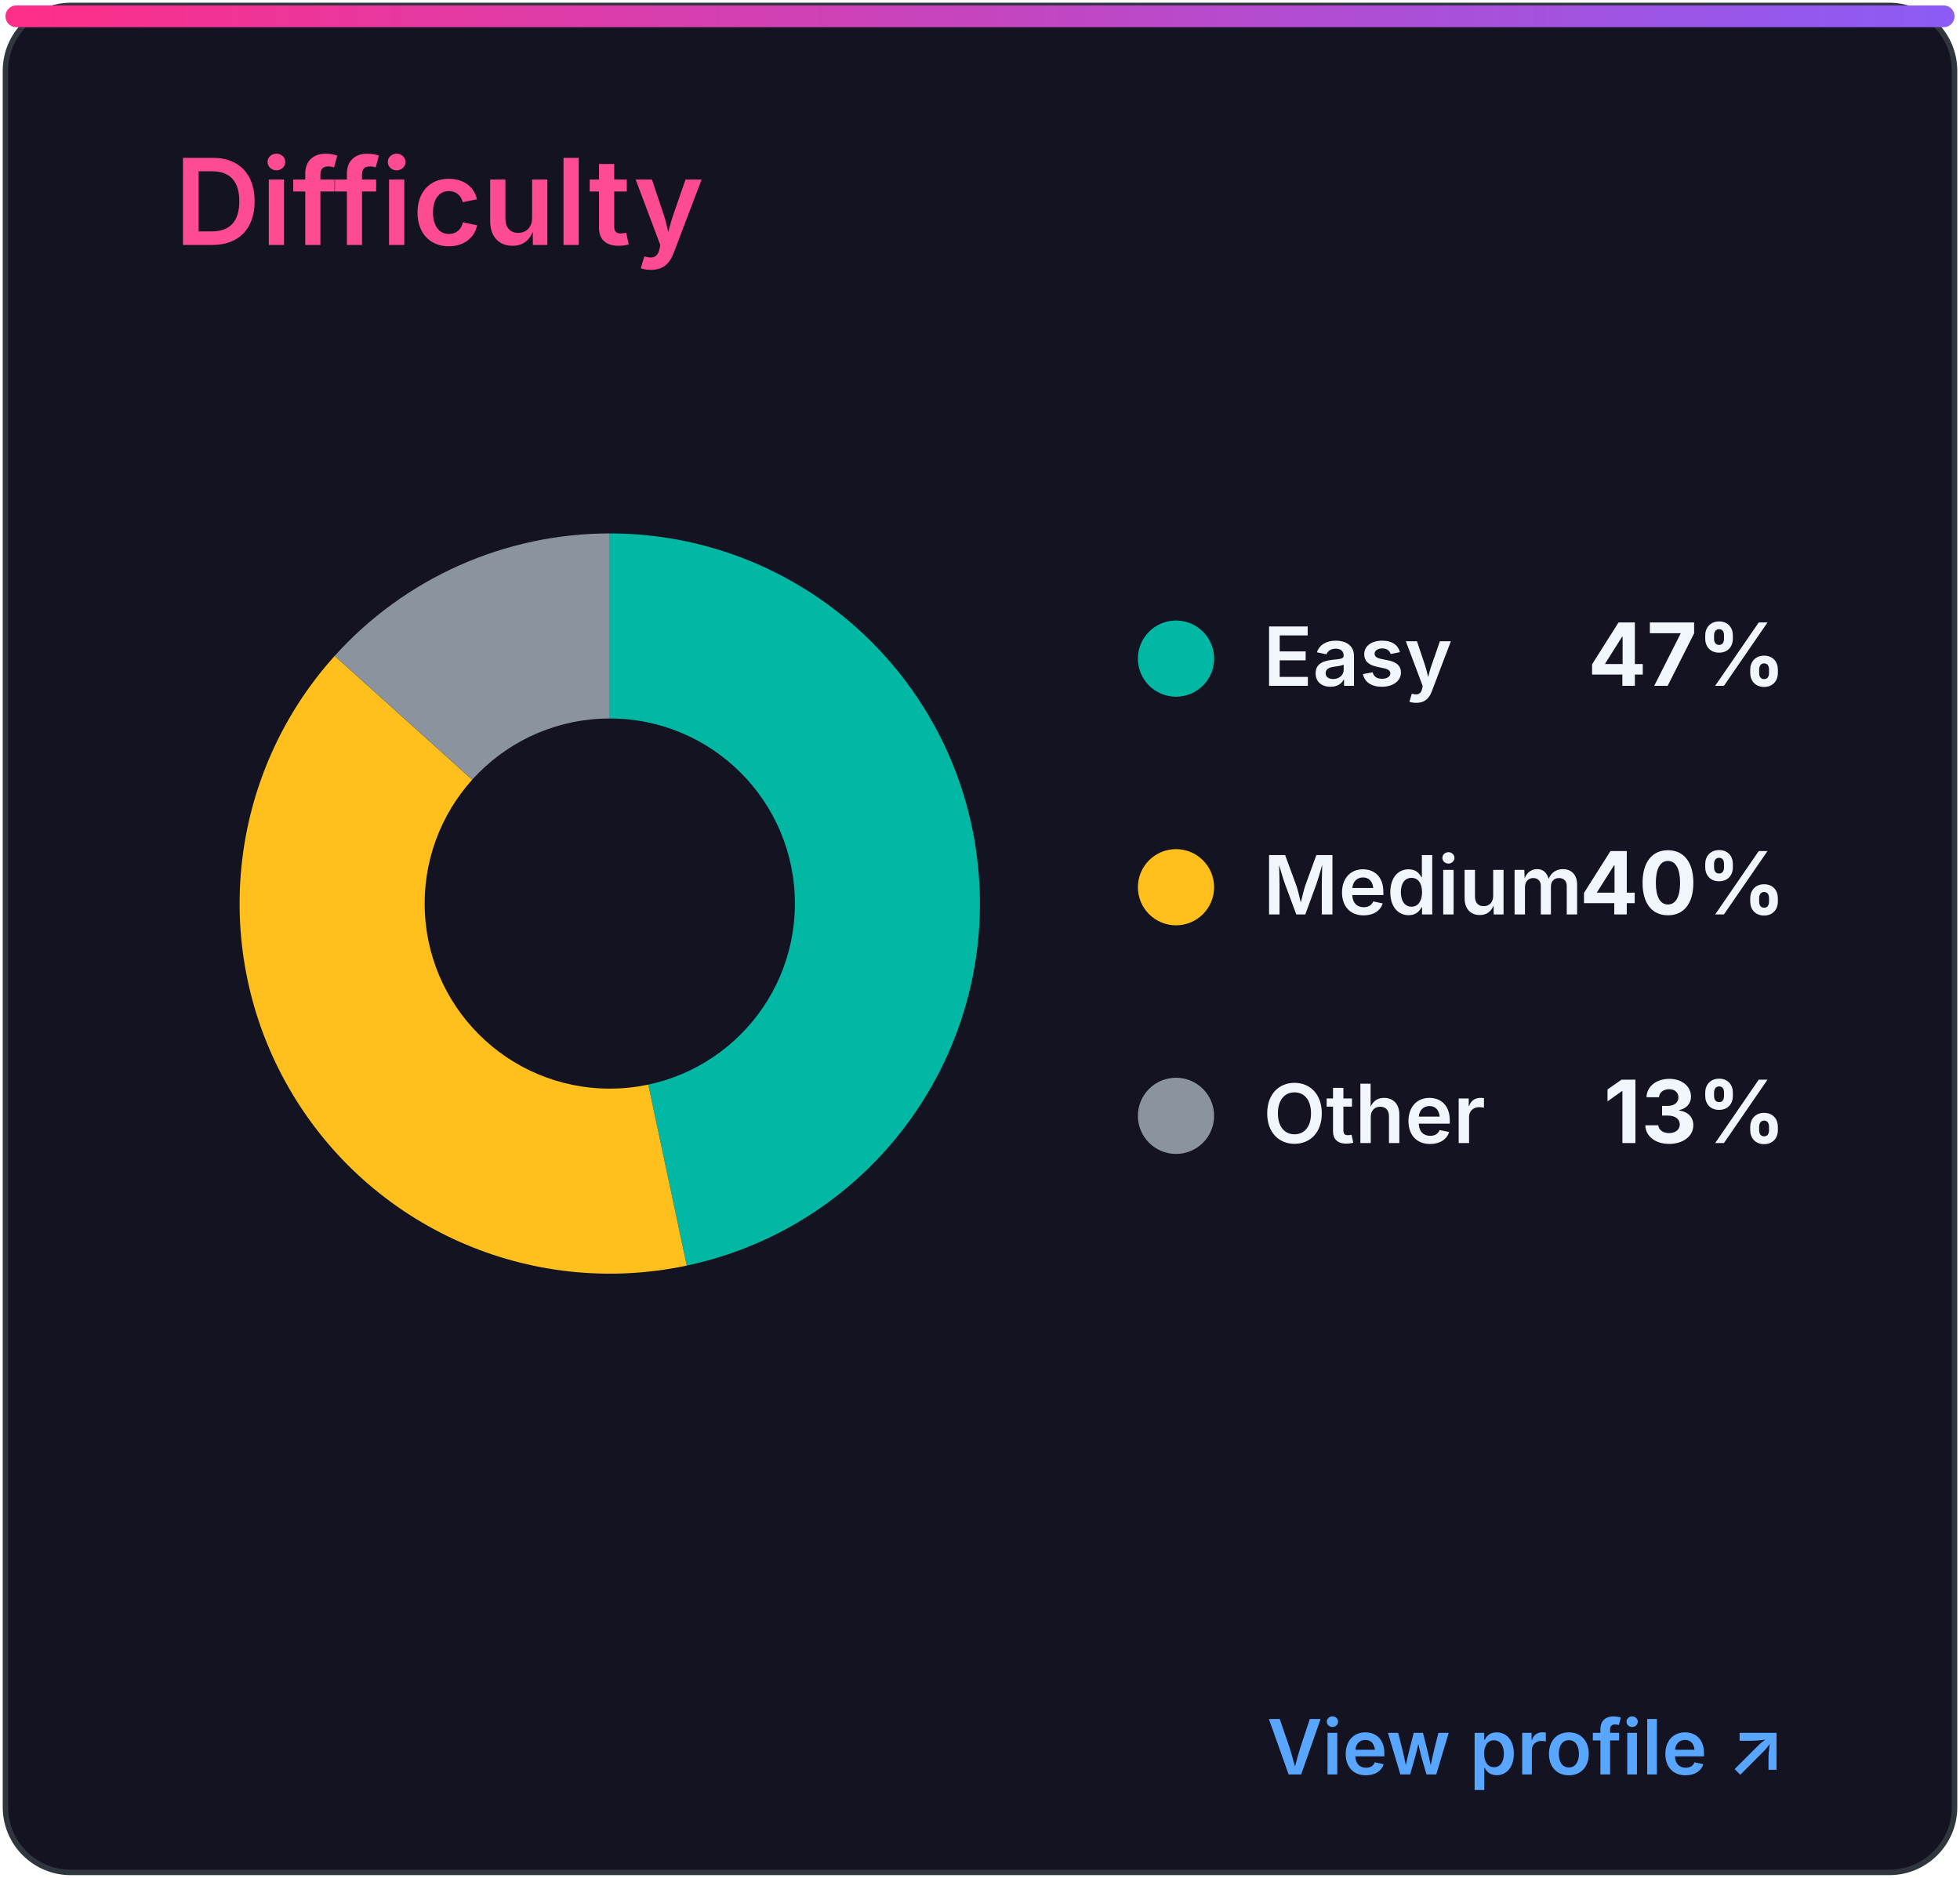
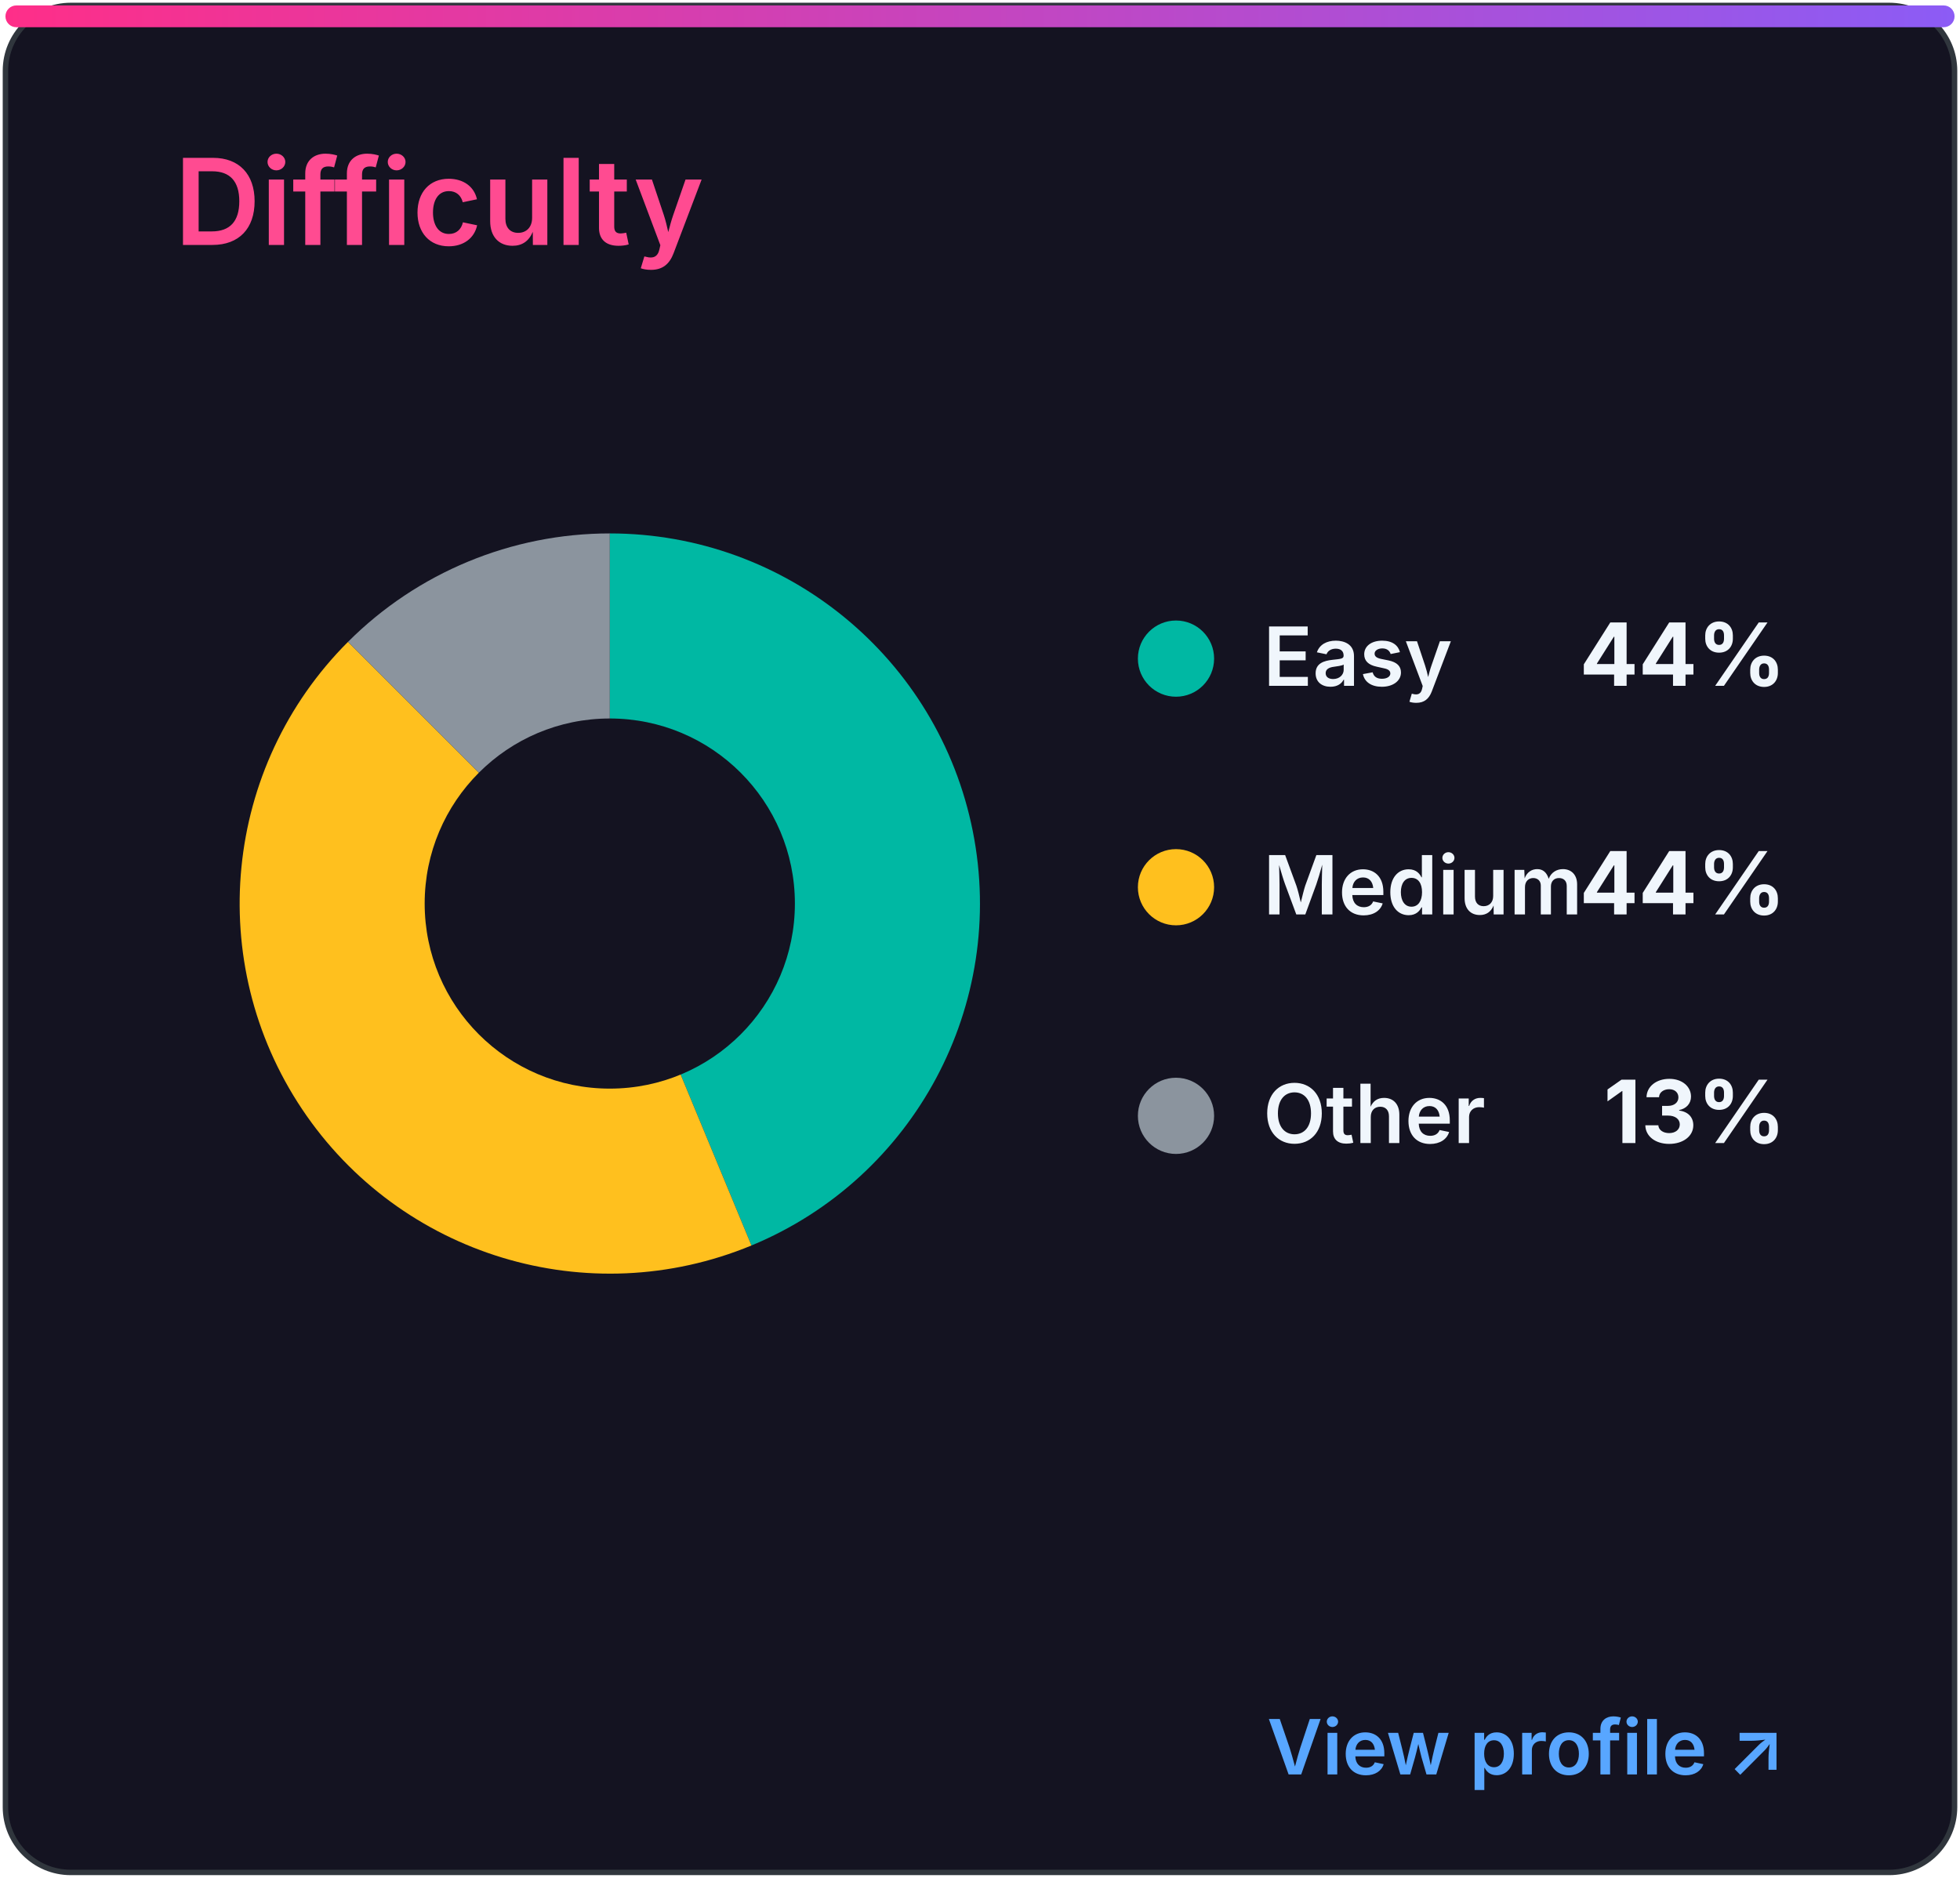
<svg xmlns="http://www.w3.org/2000/svg" width="360" height="345" viewBox="0 0 360 345" role="img" aria-labelledby="title desc">
  <defs>
    <linearGradient id="accent" x1="0" x2="1">
      <stop stop-color="#ff2e88" />
      <stop offset="1" stop-color="#8b5cf6" />
    </linearGradient>
    <clipPath id="bar">
      <rect x="32" y="82" width="296" height="8" rx="4" />
    </clipPath>
    <style>
.heading{font:600 22px -apple-system,BlinkMacSystemFont,'Segoe UI',sans-serif;fill:#ff4b91}
.eyebrow{font:600 10px -apple-system,BlinkMacSystemFont,'Segoe UI',sans-serif;letter-spacing:1.2px;fill:#8b949e}
.total{font:700 52px -apple-system,BlinkMacSystemFont,'Segoe UI',sans-serif;fill:#f0f6fc}
.metric{font:600 15px -apple-system,BlinkMacSystemFont,'Segoe UI',sans-serif;fill:#f0f6fc}
.count{font:700 16px -apple-system,BlinkMacSystemFont,'Segoe UI',sans-serif;fill:#f0f6fc}
.muted{font:500 13px -apple-system,BlinkMacSystemFont,'Segoe UI',sans-serif;fill:#8b949e}
.language{font:700 31px -apple-system,BlinkMacSystemFont,'Segoe UI',sans-serif;fill:#f0f6fc}
.link{font:600 14px -apple-system,BlinkMacSystemFont,'Segoe UI',sans-serif;fill:#58a6ff}
</style>
  </defs>
  <rect x="1" y="1" width="358" height="343" rx="12" fill="#141321" stroke="#30363d" />
  <rect x="1" y="1" width="358" height="4" rx="2" fill="url(#accent)" />
  <text x="32" y="45" class="heading">Difficulty</text>
-   <path d="M 112 166 L 112.00 98.00 A 68 68 0 0 1 126.14 232.51 Z" fill="#00b8a3" />
-   <path d="M 112 166 L 126.14 232.51 A 68 68 0 0 1 61.47 120.50 Z" fill="#ffc01e" />
-   <path d="M 112 166 L 61.47 120.50 A 68 68 0 0 1 112.00 98.00 Z" fill="#8b949e" />
+   <path d="M 112 166 L 112.00 98.00 A 68 68 0 0 1 138.02 228.82 Z" fill="#00b8a3" />
+   <path d="M 112 166 L 138.02 228.82 A 68 68 0 0 1 63.92 117.92 Z" fill="#ffc01e" />
+   <path d="M 112 166 L 63.92 117.92 A 68 68 0 0 1 112.00 98.00 Z" fill="#8b949e" />
  <circle cx="112" cy="166" r="34" fill="#141321" />
  <circle cx="216" cy="121" r="7" fill="#00b8a3" />
  <text x="232" y="126" class="metric">Easy</text>
-   <text x="328" y="126" class="count" text-anchor="end">47%</text>
+   <text x="328" y="126" class="count" text-anchor="end">44%</text>
  <circle cx="216" cy="163" r="7" fill="#ffc01e" />
  <text x="232" y="168" class="metric">Medium</text>
-   <text x="328" y="168" class="count" text-anchor="end">40%</text>
+   <text x="328" y="168" class="count" text-anchor="end">44%</text>
  <circle cx="216" cy="205" r="7" fill="#8b949e" />
  <text x="232" y="210" class="metric">Other</text>
  <text x="328" y="210" class="count" text-anchor="end">13%</text>
  <text x="328" y="326" class="link" text-anchor="end">View profile ↗</text>
</svg>
